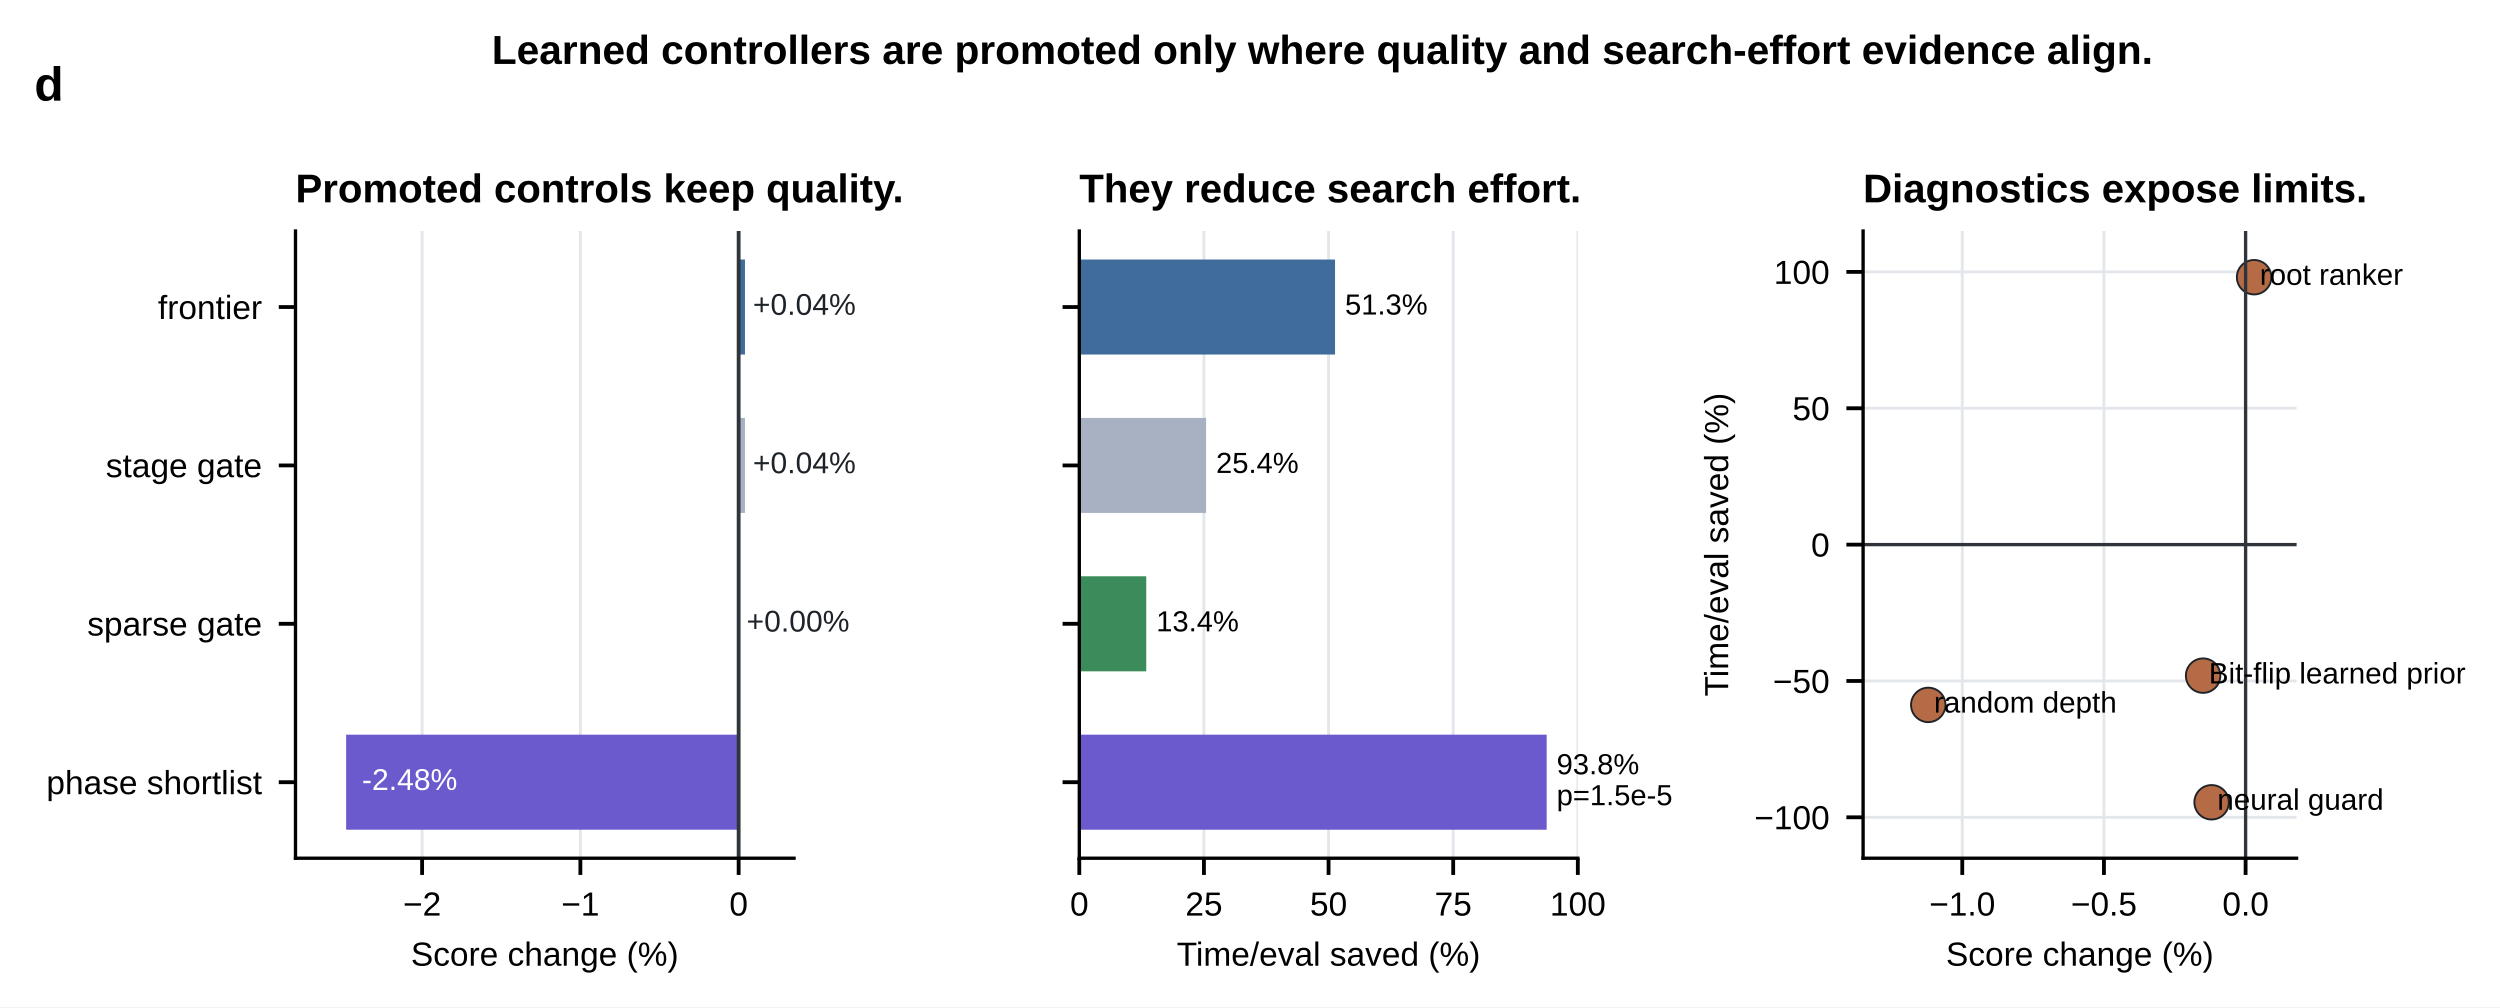
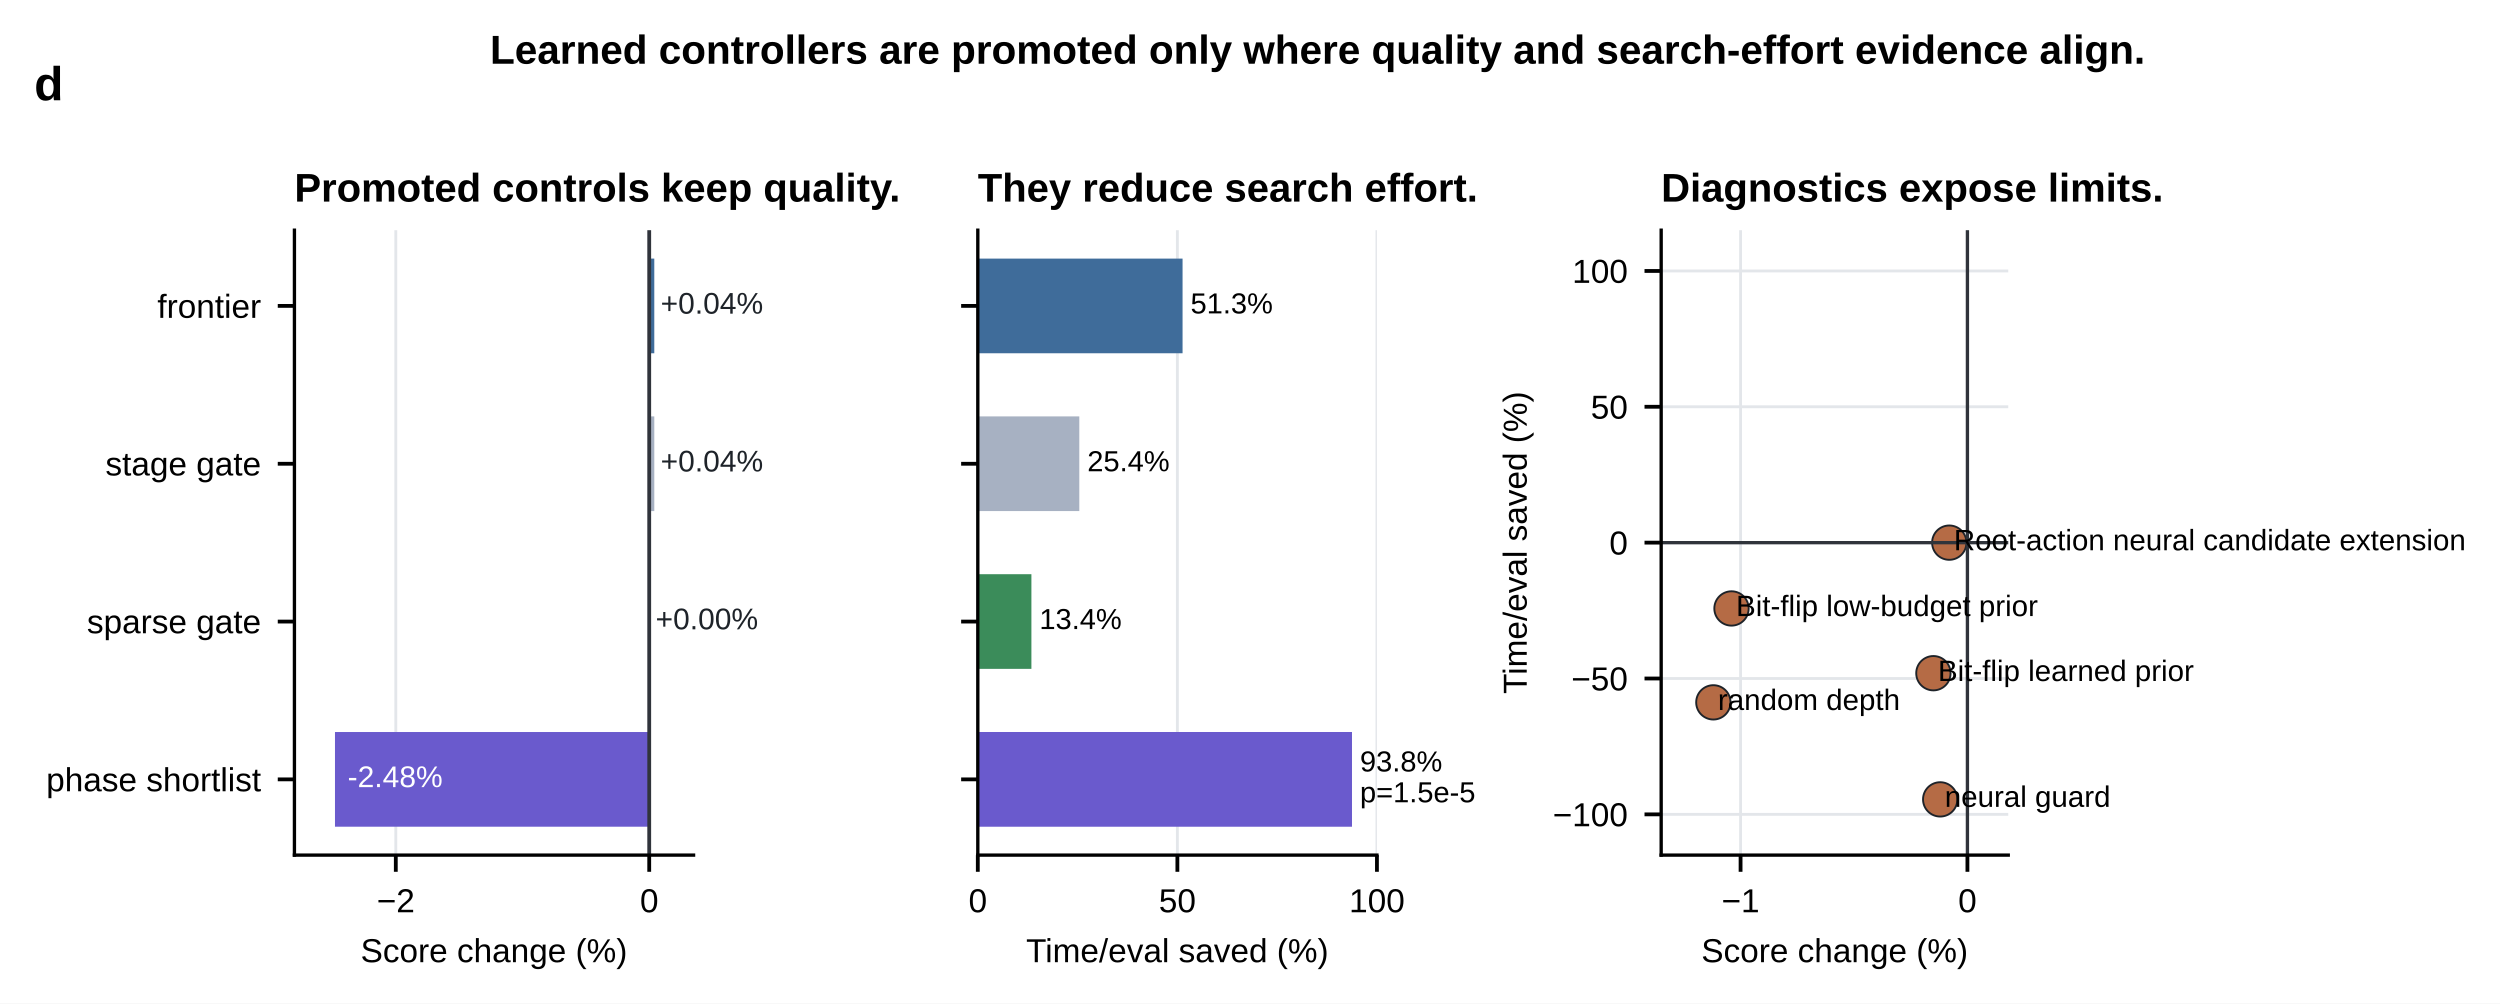
- <svg xmlns="http://www.w3.org/2000/svg" xmlns:xlink="http://www.w3.org/1999/xlink" width="523.236pt" height="210.791pt" viewBox="0 0 523.236 210.791" version="1.1">
+ <svg xmlns="http://www.w3.org/2000/svg" xmlns:xlink="http://www.w3.org/1999/xlink" width="525.135pt" height="210.791pt" viewBox="0 0 525.135 210.791" version="1.1">
  <defs>
    <style type="text/css">*{stroke-linejoin: round; stroke-linecap: butt}</style>
  </defs>
  <g id="figure_1">
    <g id="patch_1">
-       <path d="M 0 210.791 L 523.236 210.791 L 523.236 0 L 0 0 z " style="fill: #ffffff" />
+       <path d="M 0 210.791 L 525.135 210.791 L 525.135 0 L 0 0 z " style="fill: #ffffff" />
    </g>
    <g id="axes_1">
      <g id="patch_2">
-         <path d="M 61.846 179.62 L 166.186 179.62 L 166.186 48.351 L 61.846 48.351 z " style="fill: #ffffff" />
+         <path d="M 61.846 179.62 L 145.687 179.62 L 145.687 48.351 L 61.846 48.351 z " style="fill: #ffffff" />
      </g>
      <g id="matplotlib.axis_1">
        <g id="xtick_1">
          <g id="line2d_1">
-             <path d="M 88.345 179.62 L 88.345 48.351 " clip-path="url(#pc143bf64dc)" style="fill: none; stroke: #e3e6ea; stroke-width: 0.6; stroke-linecap: square" />
+             <path d="M 83.139 179.62 L 83.139 48.351 " clip-path="url(#p2402017411)" style="fill: none; stroke: #e3e6ea; stroke-width: 0.6; stroke-linecap: square" />
          </g>
          <g id="line2d_2">
            <defs>
              <path id="m3d2e76e041" d="M 0 0 L 0 3.5 " style="stroke: #000000; stroke-width: 0.8" />
            </defs>
            <g>
-               <use xlink:href="#m3d2e76e041" x="88.345" y="179.62" style="stroke: #000000; stroke-width: 0.8" />
+               <use xlink:href="#m3d2e76e041" x="83.139" y="179.62" style="stroke: #000000; stroke-width: 0.8" />
            </g>
          </g>
          <g id="text_1">
-             <text style="font-size: 7px; font-family: 'Arial', 'Helvetica', 'DejaVu Sans', sans-serif; text-anchor: middle" x="88.345" y="191.63" transform="rotate(-0 88.34509 191.6305)">−2</text>
+             <text style="font-size: 7px; font-family: 'Arial', 'Helvetica', 'DejaVu Sans', sans-serif; text-anchor: middle" x="83.139" y="191.63" transform="rotate(-0 83.13886 191.6305)">−2</text>
          </g>
        </g>
        <g id="xtick_2">
          <g id="line2d_3">
-             <path d="M 121.469 179.62 L 121.469 48.351 " clip-path="url(#pc143bf64dc)" style="fill: none; stroke: #e3e6ea; stroke-width: 0.6; stroke-linecap: square" />
+             <path d="M 136.371 179.62 L 136.371 48.351 " clip-path="url(#p2402017411)" style="fill: none; stroke: #e3e6ea; stroke-width: 0.6; stroke-linecap: square" />
          </g>
          <g id="line2d_4">
            <g>
-               <use xlink:href="#m3d2e76e041" x="121.469" y="179.62" style="stroke: #000000; stroke-width: 0.8" />
+               <use xlink:href="#m3d2e76e041" x="136.371" y="179.62" style="stroke: #000000; stroke-width: 0.8" />
            </g>
          </g>
          <g id="text_2">
-             <text style="font-size: 7px; font-family: 'Arial', 'Helvetica', 'DejaVu Sans', sans-serif; text-anchor: middle" x="121.469" y="191.63" transform="rotate(-0 121.4689 191.6305)">−1</text>
-           </g>
-         </g>
-         <g id="xtick_3">
-           <g id="line2d_5">
-             <path d="M 154.593 179.62 L 154.593 48.351 " clip-path="url(#pc143bf64dc)" style="fill: none; stroke: #e3e6ea; stroke-width: 0.6; stroke-linecap: square" />
-           </g>
-           <g id="line2d_6">
-             <g>
-               <use xlink:href="#m3d2e76e041" x="154.593" y="179.62" style="stroke: #000000; stroke-width: 0.8" />
-             </g>
-           </g>
-           <g id="text_3">
-             <text style="font-size: 7px; font-family: 'Arial', 'Helvetica', 'DejaVu Sans', sans-serif; text-anchor: middle" x="154.593" y="191.63" transform="rotate(-0 154.5928 191.6305)">0</text>
-           </g>
-         </g>
-         <g id="text_4">
-           <text style="font-size: 7px; font-family: 'Arial', 'Helvetica', 'DejaVu Sans', sans-serif; text-anchor: middle" x="114.016" y="202.118" transform="rotate(-0 114.0161 202.1175)">Score change (%)</text>
+             <text style="font-size: 7px; font-family: 'Arial', 'Helvetica', 'DejaVu Sans', sans-serif; text-anchor: middle" x="136.371" y="191.63" transform="rotate(-0 136.371 191.6305)">0</text>
+           </g>
+         </g>
+         <g id="text_3">
+           <text style="font-size: 7px; font-family: 'Arial', 'Helvetica', 'DejaVu Sans', sans-serif; text-anchor: middle" x="103.766" y="202.118" transform="rotate(-0 103.7663 202.1175)">Score change (%)</text>
        </g>
      </g>
      <g id="matplotlib.axis_2">
        <g id="ytick_1">
-           <g id="line2d_7">
+           <g id="line2d_5">
            <defs>
              <path id="m17654f77af" d="M 0 0 L -3.5 0 " style="stroke: #000000; stroke-width: 0.8" />
            </defs>
            <g>
              <use xlink:href="#m17654f77af" x="61.846" y="64.262" style="stroke: #000000; stroke-width: 0.8" />
            </g>
          </g>
+           <g id="text_4">
+             <text style="font-size: 7px; font-family: 'Arial', 'Helvetica', 'DejaVu Sans', sans-serif; text-anchor: end" x="54.846" y="66.767" transform="rotate(-0 54.846 66.7673)">frontier</text>
+           </g>
+         </g>
+         <g id="ytick_2">
+           <g id="line2d_6">
+             <g>
+               <use xlink:href="#m17654f77af" x="61.846" y="97.411" style="stroke: #000000; stroke-width: 0.8" />
+             </g>
+           </g>
          <g id="text_5">
-             <text style="font-size: 7px; font-family: 'Arial', 'Helvetica', 'DejaVu Sans', sans-serif; text-anchor: end" x="54.846" y="66.767" transform="rotate(-0 54.846 66.7673)">frontier</text>
-           </g>
-         </g>
-         <g id="ytick_2">
+             <text style="font-size: 7px; font-family: 'Arial', 'Helvetica', 'DejaVu Sans', sans-serif; text-anchor: end" x="54.846" y="99.875" transform="rotate(-0 54.846 99.87511)">stage gate</text>
+           </g>
+         </g>
+         <g id="ytick_3">
+           <g id="line2d_7">
+             <g>
+               <use xlink:href="#m17654f77af" x="61.846" y="130.56" style="stroke: #000000; stroke-width: 0.8" />
+             </g>
+           </g>
+           <g id="text_6">
+             <text style="font-size: 7px; font-family: 'Arial', 'Helvetica', 'DejaVu Sans', sans-serif; text-anchor: end" x="54.846" y="133.024" transform="rotate(-0 54.846 133.0239)">sparse gate</text>
+           </g>
+         </g>
+         <g id="ytick_4">
          <g id="line2d_8">
            <g>
-               <use xlink:href="#m17654f77af" x="61.846" y="97.411" style="stroke: #000000; stroke-width: 0.8" />
-             </g>
-           </g>
-           <g id="text_6">
-             <text style="font-size: 7px; font-family: 'Arial', 'Helvetica', 'DejaVu Sans', sans-serif; text-anchor: end" x="54.846" y="99.875" transform="rotate(-0 54.846 99.87511)">stage gate</text>
-           </g>
-         </g>
-         <g id="ytick_3">
-           <g id="line2d_9">
-             <g>
-               <use xlink:href="#m17654f77af" x="61.846" y="130.56" style="stroke: #000000; stroke-width: 0.8" />
+               <use xlink:href="#m17654f77af" x="61.846" y="163.709" style="stroke: #000000; stroke-width: 0.8" />
            </g>
          </g>
          <g id="text_7">
-             <text style="font-size: 7px; font-family: 'Arial', 'Helvetica', 'DejaVu Sans', sans-serif; text-anchor: end" x="54.846" y="133.024" transform="rotate(-0 54.846 133.0239)">sparse gate</text>
-           </g>
-         </g>
-         <g id="ytick_4">
-           <g id="line2d_10">
-             <g>
-               <use xlink:href="#m17654f77af" x="61.846" y="163.709" style="stroke: #000000; stroke-width: 0.8" />
-             </g>
-           </g>
-           <g id="text_8">
            <text style="font-size: 7px; font-family: 'Arial', 'Helvetica', 'DejaVu Sans', sans-serif; text-anchor: end" x="54.846" y="166.214" transform="rotate(-0 54.846 166.2138)">phase shortlist</text>
          </g>
        </g>
      </g>
      <g id="patch_3">
-         <path d="M 154.593 54.317 L 155.918 54.317 L 155.918 74.207 L 154.593 74.207 z " clip-path="url(#pc143bf64dc)" style="fill: #3f6c9a" />
+         <path d="M 136.371 54.317 L 137.436 54.317 L 137.436 74.207 L 136.371 74.207 z " clip-path="url(#p2402017411)" style="fill: #3f6c9a" />
      </g>
      <g id="patch_4">
-         <path d="M 154.593 87.466 L 155.918 87.466 L 155.918 107.356 L 154.593 107.356 z " clip-path="url(#pc143bf64dc)" style="fill: #a7b1c2" />
+         <path d="M 136.371 87.466 L 137.436 87.466 L 137.436 107.356 L 136.371 107.356 z " clip-path="url(#p2402017411)" style="fill: #a7b1c2" />
      </g>
      <g id="patch_5">
-         <path d="M 154.593 120.615 L 154.593 120.615 L 154.593 140.504 L 154.593 140.504 z " clip-path="url(#pc143bf64dc)" style="fill: #3b8c5a" />
+         <path d="M 136.371 120.615 L 136.371 120.615 L 136.371 140.504 L 136.371 140.504 z " clip-path="url(#p2402017411)" style="fill: #3b8c5a" />
      </g>
      <g id="patch_6">
-         <path d="M 154.593 153.764 L 72.446 153.764 L 72.446 173.653 L 154.593 173.653 z " clip-path="url(#pc143bf64dc)" style="fill: #6a5acd" />
-       </g>
-       <g id="line2d_11">
-         <path d="M 154.593 179.62 L 154.593 48.351 " clip-path="url(#pc143bf64dc)" style="fill: none; stroke: #30343b; stroke-width: 0.8; stroke-linecap: square" />
+         <path d="M 136.371 153.764 L 70.363 153.764 L 70.363 173.653 L 136.371 173.653 z " clip-path="url(#p2402017411)" style="fill: #6a5acd" />
+       </g>
+       <g id="line2d_9">
+         <path d="M 136.371 179.62 L 136.371 48.351 " clip-path="url(#p2402017411)" style="fill: none; stroke: #30343b; stroke-width: 0.8; stroke-linecap: square" />
      </g>
      <g id="patch_7">
        <path d="M 61.846 179.62 L 61.846 48.351 " style="fill: none; stroke: #000000; stroke-width: 0.7; stroke-linejoin: miter; stroke-linecap: square" />
      </g>
      <g id="patch_8">
-         <path d="M 61.846 179.62 L 166.186 179.62 " style="fill: none; stroke: #000000; stroke-width: 0.7; stroke-linejoin: miter; stroke-linecap: square" />
+         <path d="M 61.846 179.62 L 145.687 179.62 " style="fill: none; stroke: #000000; stroke-width: 0.7; stroke-linejoin: miter; stroke-linecap: square" />
+       </g>
+       <g id="text_8">
+         <text style="font-size: 6.3px; font-family: 'Arial', 'Helvetica', 'DejaVu Sans', sans-serif; text-anchor: start; fill: #1e2329" x="138.766" y="65.891" transform="rotate(-0 138.7664 65.89071)">+0.04%</text>
      </g>
      <g id="text_9">
-         <text style="font-size: 6.3px; font-family: 'Arial', 'Helvetica', 'DejaVu Sans', sans-serif; text-anchor: start; fill: #1e2329" x="157.574" y="65.891" transform="rotate(-0 157.574 65.89071)">+0.04%</text>
+         <text style="font-size: 6.3px; font-family: 'Arial', 'Helvetica', 'DejaVu Sans', sans-serif; text-anchor: start; fill: #1e2329" x="138.766" y="99.04" transform="rotate(-0 138.7664 99.03955)">+0.04%</text>
      </g>
      <g id="text_10">
-         <text style="font-size: 6.3px; font-family: 'Arial', 'Helvetica', 'DejaVu Sans', sans-serif; text-anchor: start; fill: #1e2329" x="157.574" y="99.04" transform="rotate(-0 157.574 99.03955)">+0.04%</text>
+         <text style="font-size: 6.3px; font-family: 'Arial', 'Helvetica', 'DejaVu Sans', sans-serif; text-anchor: start; fill: #1e2329" x="137.702" y="132.188" transform="rotate(-0 137.7018 132.1884)">+0.00%</text>
      </g>
      <g id="text_11">
-         <text style="font-size: 6.3px; font-family: 'Arial', 'Helvetica', 'DejaVu Sans', sans-serif; text-anchor: start; fill: #1e2329" x="156.249" y="132.188" transform="rotate(-0 156.249 132.1884)">+0.00%</text>
+         <text style="font-size: 6.3px; font-family: 'Arial', 'Helvetica', 'DejaVu Sans', sans-serif; text-anchor: start; fill: #ffffff" x="73.025" y="165.337" transform="rotate(-0 73.02475 165.3372)">-2.48%</text>
      </g>
      <g id="text_12">
-         <text style="font-size: 6.3px; font-family: 'Arial', 'Helvetica', 'DejaVu Sans', sans-serif; text-anchor: start; fill: #ffffff" x="75.758" y="165.337" transform="rotate(-0 75.75802 165.3372)">-2.48%</text>
-       </g>
-       <g id="text_13">
        <text style="font-weight: 700; font-size: 8.4px; font-family: 'Arial', 'Helvetica', 'DejaVu Sans', sans-serif; text-anchor: start" x="61.846" y="42.351" transform="rotate(-0 61.846 42.35063)">Promoted controls keep quality.</text>
      </g>
    </g>
    <g id="axes_2">
      <g id="patch_9">
-         <path d="M 225.891 179.62 L 330.231 179.62 L 330.231 48.351 L 225.891 48.351 z " style="fill: #ffffff" />
+         <path d="M 205.391 179.62 L 289.232 179.62 L 289.232 48.351 L 205.391 48.351 z " style="fill: #ffffff" />
      </g>
      <g id="matplotlib.axis_3">
+         <g id="xtick_3">
+           <g id="line2d_10">
+             <path d="M 205.391 179.62 L 205.391 48.351 " clip-path="url(#p4d7466fa4d)" style="fill: none; stroke: #e3e6ea; stroke-width: 0.6; stroke-linecap: square" />
+           </g>
+           <g id="line2d_11">
+             <g>
+               <use xlink:href="#m3d2e76e041" x="205.391" y="179.62" style="stroke: #000000; stroke-width: 0.8" />
+             </g>
+           </g>
+           <g id="text_13">
+             <text style="font-size: 7px; font-family: 'Arial', 'Helvetica', 'DejaVu Sans', sans-serif; text-anchor: middle" x="205.391" y="191.63" transform="rotate(-0 205.3913 191.6305)">0</text>
+           </g>
+         </g>
        <g id="xtick_4">
          <g id="line2d_12">
-             <path d="M 225.891 179.62 L 225.891 48.351 " clip-path="url(#p8ea66582f6)" style="fill: none; stroke: #e3e6ea; stroke-width: 0.6; stroke-linecap: square" />
+             <path d="M 247.312 179.62 L 247.312 48.351 " clip-path="url(#p4d7466fa4d)" style="fill: none; stroke: #e3e6ea; stroke-width: 0.6; stroke-linecap: square" />
          </g>
          <g id="line2d_13">
            <g>
-               <use xlink:href="#m3d2e76e041" x="225.891" y="179.62" style="stroke: #000000; stroke-width: 0.8" />
+               <use xlink:href="#m3d2e76e041" x="247.312" y="179.62" style="stroke: #000000; stroke-width: 0.8" />
            </g>
          </g>
          <g id="text_14">
-             <text style="font-size: 7px; font-family: 'Arial', 'Helvetica', 'DejaVu Sans', sans-serif; text-anchor: middle" x="225.891" y="191.63" transform="rotate(-0 225.8909 191.6305)">0</text>
+             <text style="font-size: 7px; font-family: 'Arial', 'Helvetica', 'DejaVu Sans', sans-serif; text-anchor: middle" x="247.312" y="191.63" transform="rotate(-0 247.3117 191.6305)">50</text>
          </g>
        </g>
        <g id="xtick_5">
          <g id="line2d_14">
-             <path d="M 251.976 179.62 L 251.976 48.351 " clip-path="url(#p8ea66582f6)" style="fill: none; stroke: #e3e6ea; stroke-width: 0.6; stroke-linecap: square" />
+             <path d="M 289.232 179.62 L 289.232 48.351 " clip-path="url(#p4d7466fa4d)" style="fill: none; stroke: #e3e6ea; stroke-width: 0.6; stroke-linecap: square" />
          </g>
          <g id="line2d_15">
            <g>
-               <use xlink:href="#m3d2e76e041" x="251.976" y="179.62" style="stroke: #000000; stroke-width: 0.8" />
+               <use xlink:href="#m3d2e76e041" x="289.232" y="179.62" style="stroke: #000000; stroke-width: 0.8" />
            </g>
          </g>
          <g id="text_15">
-             <text style="font-size: 7px; font-family: 'Arial', 'Helvetica', 'DejaVu Sans', sans-serif; text-anchor: middle" x="251.976" y="191.63" transform="rotate(-0 251.9759 191.6305)">25</text>
-           </g>
-         </g>
-         <g id="xtick_6">
-           <g id="line2d_16">
-             <path d="M 278.061 179.62 L 278.061 48.351 " clip-path="url(#p8ea66582f6)" style="fill: none; stroke: #e3e6ea; stroke-width: 0.6; stroke-linecap: square" />
-           </g>
-           <g id="line2d_17">
-             <g>
-               <use xlink:href="#m3d2e76e041" x="278.061" y="179.62" style="stroke: #000000; stroke-width: 0.8" />
-             </g>
-           </g>
-           <g id="text_16">
-             <text style="font-size: 7px; font-family: 'Arial', 'Helvetica', 'DejaVu Sans', sans-serif; text-anchor: middle" x="278.061" y="191.63" transform="rotate(-0 278.061 191.6305)">50</text>
-           </g>
-         </g>
-         <g id="xtick_7">
-           <g id="line2d_18">
-             <path d="M 304.146 179.62 L 304.146 48.351 " clip-path="url(#p8ea66582f6)" style="fill: none; stroke: #e3e6ea; stroke-width: 0.6; stroke-linecap: square" />
-           </g>
-           <g id="line2d_19">
-             <g>
-               <use xlink:href="#m3d2e76e041" x="304.146" y="179.62" style="stroke: #000000; stroke-width: 0.8" />
-             </g>
-           </g>
-           <g id="text_17">
-             <text style="font-size: 7px; font-family: 'Arial', 'Helvetica', 'DejaVu Sans', sans-serif; text-anchor: middle" x="304.146" y="191.63" transform="rotate(-0 304.146 191.6305)">75</text>
-           </g>
-         </g>
-         <g id="xtick_8">
-           <g id="line2d_20">
-             <path d="M 330.231 179.62 L 330.231 48.351 " clip-path="url(#p8ea66582f6)" style="fill: none; stroke: #e3e6ea; stroke-width: 0.6; stroke-linecap: square" />
-           </g>
-           <g id="line2d_21">
-             <g>
-               <use xlink:href="#m3d2e76e041" x="330.231" y="179.62" style="stroke: #000000; stroke-width: 0.8" />
-             </g>
-           </g>
-           <g id="text_18">
-             <text style="font-size: 7px; font-family: 'Arial', 'Helvetica', 'DejaVu Sans', sans-serif; text-anchor: middle" x="330.231" y="191.63" transform="rotate(-0 330.231 191.6305)">100</text>
-           </g>
-         </g>
-         <g id="text_19">
-           <text style="font-size: 7px; font-family: 'Arial', 'Helvetica', 'DejaVu Sans', sans-serif; text-anchor: middle" x="278.061" y="202.118" transform="rotate(-0 278.061 202.1175)">Time/eval saved (%)</text>
+             <text style="font-size: 7px; font-family: 'Arial', 'Helvetica', 'DejaVu Sans', sans-serif; text-anchor: middle" x="289.232" y="191.63" transform="rotate(-0 289.232 191.6305)">100</text>
+           </g>
+         </g>
+         <g id="text_16">
+           <text style="font-size: 7px; font-family: 'Arial', 'Helvetica', 'DejaVu Sans', sans-serif; text-anchor: middle" x="247.312" y="202.118" transform="rotate(-0 247.3117 202.1175)">Time/eval saved (%)</text>
        </g>
      </g>
      <g id="matplotlib.axis_4">
        <g id="ytick_5">
-           <g id="line2d_22">
-             <g>
-               <use xlink:href="#m17654f77af" x="225.891" y="64.262" style="stroke: #000000; stroke-width: 0.8" />
+           <g id="line2d_16">
+             <g>
+               <use xlink:href="#m17654f77af" x="205.391" y="64.262" style="stroke: #000000; stroke-width: 0.8" />
            </g>
          </g>
        </g>
        <g id="ytick_6">
-           <g id="line2d_23">
-             <g>
-               <use xlink:href="#m17654f77af" x="225.891" y="97.411" style="stroke: #000000; stroke-width: 0.8" />
+           <g id="line2d_17">
+             <g>
+               <use xlink:href="#m17654f77af" x="205.391" y="97.411" style="stroke: #000000; stroke-width: 0.8" />
            </g>
          </g>
        </g>
        <g id="ytick_7">
-           <g id="line2d_24">
-             <g>
-               <use xlink:href="#m17654f77af" x="225.891" y="130.56" style="stroke: #000000; stroke-width: 0.8" />
+           <g id="line2d_18">
+             <g>
+               <use xlink:href="#m17654f77af" x="205.391" y="130.56" style="stroke: #000000; stroke-width: 0.8" />
            </g>
          </g>
        </g>
        <g id="ytick_8">
-           <g id="line2d_25">
-             <g>
-               <use xlink:href="#m17654f77af" x="225.891" y="163.709" style="stroke: #000000; stroke-width: 0.8" />
+           <g id="line2d_19">
+             <g>
+               <use xlink:href="#m17654f77af" x="205.391" y="163.709" style="stroke: #000000; stroke-width: 0.8" />
            </g>
          </g>
        </g>
      </g>
      <g id="patch_10">
-         <path d="M 225.891 54.317 L 279.417 54.317 L 279.417 74.207 L 225.891 74.207 z " clip-path="url(#p8ea66582f6)" style="fill: #3f6c9a" />
+         <path d="M 205.391 54.317 L 248.402 54.317 L 248.402 74.207 L 205.391 74.207 z " clip-path="url(#p4d7466fa4d)" style="fill: #3f6c9a" />
      </g>
      <g id="patch_11">
-         <path d="M 225.891 87.466 L 252.425 87.466 L 252.425 107.356 L 225.891 107.356 z " clip-path="url(#p8ea66582f6)" style="fill: #a7b1c2" />
+         <path d="M 205.391 87.466 L 226.712 87.466 L 226.712 107.356 L 205.391 107.356 z " clip-path="url(#p4d7466fa4d)" style="fill: #a7b1c2" />
      </g>
      <g id="patch_12">
-         <path d="M 225.891 120.615 L 239.904 120.615 L 239.904 140.504 L 225.891 140.504 z " clip-path="url(#p8ea66582f6)" style="fill: #3b8c5a" />
+         <path d="M 205.391 120.615 L 216.651 120.615 L 216.651 140.504 L 205.391 140.504 z " clip-path="url(#p4d7466fa4d)" style="fill: #3b8c5a" />
      </g>
      <g id="patch_13">
-         <path d="M 225.891 153.764 L 323.71 153.764 L 323.71 173.653 L 225.891 173.653 z " clip-path="url(#p8ea66582f6)" style="fill: #6a5acd" />
+         <path d="M 205.391 153.764 L 283.992 153.764 L 283.992 173.653 L 205.391 173.653 z " clip-path="url(#p4d7466fa4d)" style="fill: #6a5acd" />
      </g>
      <g id="patch_14">
-         <path d="M 225.891 179.62 L 225.891 48.351 " style="fill: none; stroke: #000000; stroke-width: 0.7; stroke-linejoin: miter; stroke-linecap: square" />
+         <path d="M 205.391 179.62 L 205.391 48.351 " style="fill: none; stroke: #000000; stroke-width: 0.7; stroke-linejoin: miter; stroke-linecap: square" />
      </g>
      <g id="patch_15">
-         <path d="M 225.891 179.62 L 330.231 179.62 " style="fill: none; stroke: #000000; stroke-width: 0.7; stroke-linejoin: miter; stroke-linecap: square" />
+         <path d="M 205.391 179.62 L 289.232 179.62 " style="fill: none; stroke: #000000; stroke-width: 0.7; stroke-linejoin: miter; stroke-linecap: square" />
+       </g>
+       <g id="text_17">
+         <text style="font-size: 6.1px; font-family: 'Arial', 'Helvetica', 'DejaVu Sans', sans-serif; text-anchor: start" x="250.078" y="65.839" transform="rotate(-0 250.0784 65.83901)">51.3%</text>
+       </g>
+       <g id="text_18">
+         <text style="font-size: 6.1px; font-family: 'Arial', 'Helvetica', 'DejaVu Sans', sans-serif; text-anchor: start" x="228.389" y="98.988" transform="rotate(-0 228.3888 98.98784)">25.4%</text>
+       </g>
+       <g id="text_19">
+         <text style="font-size: 6.1px; font-family: 'Arial', 'Helvetica', 'DejaVu Sans', sans-serif; text-anchor: start" x="218.328" y="132.137" transform="rotate(-0 218.328 132.1367)">13.4%</text>
      </g>
      <g id="text_20">
-         <text style="font-size: 6.1px; font-family: 'Arial', 'Helvetica', 'DejaVu Sans', sans-serif; text-anchor: start" x="281.504" y="65.839" transform="rotate(-0 281.5042 65.83901)">51.3%</text>
+         <text style="font-size: 6.1px; font-family: 'Arial', 'Helvetica', 'DejaVu Sans', sans-serif" transform="translate(285.6687 162.0487)">93.8%</text>
+         <text style="font-size: 6.1px; font-family: 'Arial', 'Helvetica', 'DejaVu Sans', sans-serif" transform="translate(285.6687 168.5223)">p=1.5e-5</text>
      </g>
      <g id="text_21">
-         <text style="font-size: 6.1px; font-family: 'Arial', 'Helvetica', 'DejaVu Sans', sans-serif; text-anchor: start" x="254.511" y="98.988" transform="rotate(-0 254.5114 98.98784)">25.4%</text>
-       </g>
-       <g id="text_22">
-         <text style="font-size: 6.1px; font-family: 'Arial', 'Helvetica', 'DejaVu Sans', sans-serif; text-anchor: start" x="241.991" y="132.137" transform="rotate(-0 241.9906 132.1367)">13.4%</text>
-       </g>
-       <g id="text_23">
-         <text style="font-size: 6.1px; font-family: 'Arial', 'Helvetica', 'DejaVu Sans', sans-serif" transform="translate(325.7966 162.0487)">93.8%</text>
-         <text style="font-size: 6.1px; font-family: 'Arial', 'Helvetica', 'DejaVu Sans', sans-serif" transform="translate(325.7966 168.5223)">p=1.5e-5</text>
-       </g>
-       <g id="text_24">
-         <text style="font-weight: 700; font-size: 8.4px; font-family: 'Arial', 'Helvetica', 'DejaVu Sans', sans-serif; text-anchor: start" x="225.891" y="42.351" transform="rotate(-0 225.8909 42.35063)">They reduce search effort.</text>
+         <text style="font-weight: 700; font-size: 8.4px; font-family: 'Arial', 'Helvetica', 'DejaVu Sans', sans-serif; text-anchor: start" x="205.391" y="42.351" transform="rotate(-0 205.3913 42.35063)">They reduce search effort.</text>
      </g>
    </g>
    <g id="axes_3">
      <g id="patch_16">
-         <path d="M 389.936 179.62 L 480.666 179.62 L 480.666 48.351 L 389.936 48.351 z " style="fill: #ffffff" />
+         <path d="M 348.937 179.62 L 421.842 179.62 L 421.842 48.351 L 348.937 48.351 z " style="fill: #ffffff" />
      </g>
      <g id="matplotlib.axis_5">
-         <g id="xtick_9">
-           <g id="line2d_26">
-             <path d="M 410.691 179.62 L 410.691 48.351 " clip-path="url(#pfceffbb672)" style="fill: none; stroke: #e3e6ea; stroke-width: 0.6; stroke-linecap: square" />
-           </g>
-           <g id="line2d_27">
-             <g>
-               <use xlink:href="#m3d2e76e041" x="410.691" y="179.62" style="stroke: #000000; stroke-width: 0.8" />
-             </g>
-           </g>
-           <g id="text_25">
-             <text style="font-size: 7px; font-family: 'Arial', 'Helvetica', 'DejaVu Sans', sans-serif; text-anchor: middle" x="410.691" y="191.63" transform="rotate(-0 410.6911 191.6305)">−1.0</text>
-           </g>
-         </g>
-         <g id="xtick_10">
-           <g id="line2d_28">
-             <path d="M 440.342 179.62 L 440.342 48.351 " clip-path="url(#pfceffbb672)" style="fill: none; stroke: #e3e6ea; stroke-width: 0.6; stroke-linecap: square" />
-           </g>
-           <g id="line2d_29">
-             <g>
-               <use xlink:href="#m3d2e76e041" x="440.342" y="179.62" style="stroke: #000000; stroke-width: 0.8" />
-             </g>
-           </g>
-           <g id="text_26">
-             <text style="font-size: 7px; font-family: 'Arial', 'Helvetica', 'DejaVu Sans', sans-serif; text-anchor: middle" x="440.342" y="191.63" transform="rotate(-0 440.3416 191.6305)">−0.5</text>
-           </g>
-         </g>
-         <g id="xtick_11">
-           <g id="line2d_30">
-             <path d="M 469.992 179.62 L 469.992 48.351 " clip-path="url(#pfceffbb672)" style="fill: none; stroke: #e3e6ea; stroke-width: 0.6; stroke-linecap: square" />
-           </g>
-           <g id="line2d_31">
-             <g>
-               <use xlink:href="#m3d2e76e041" x="469.992" y="179.62" style="stroke: #000000; stroke-width: 0.8" />
-             </g>
-           </g>
-           <g id="text_27">
-             <text style="font-size: 7px; font-family: 'Arial', 'Helvetica', 'DejaVu Sans', sans-serif; text-anchor: middle" x="469.992" y="191.63" transform="rotate(-0 469.9921 191.6305)">0.0</text>
-           </g>
-         </g>
-         <g id="text_28">
-           <text style="font-size: 7px; font-family: 'Arial', 'Helvetica', 'DejaVu Sans', sans-serif; text-anchor: middle" x="435.301" y="202.118" transform="rotate(-0 435.301 202.1175)">Score change (%)</text>
+         <g id="xtick_6">
+           <g id="line2d_20">
+             <path d="M 365.614 179.62 L 365.614 48.351 " clip-path="url(#p1197e68f9f)" style="fill: none; stroke: #e3e6ea; stroke-width: 0.6; stroke-linecap: square" />
+           </g>
+           <g id="line2d_21">
+             <g>
+               <use xlink:href="#m3d2e76e041" x="365.614" y="179.62" style="stroke: #000000; stroke-width: 0.8" />
+             </g>
+           </g>
+           <g id="text_22">
+             <text style="font-size: 7px; font-family: 'Arial', 'Helvetica', 'DejaVu Sans', sans-serif; text-anchor: middle" x="365.614" y="191.63" transform="rotate(-0 365.6143 191.6305)">−1</text>
+           </g>
+         </g>
+         <g id="xtick_7">
+           <g id="line2d_22">
+             <path d="M 413.265 179.62 L 413.265 48.351 " clip-path="url(#p1197e68f9f)" style="fill: none; stroke: #e3e6ea; stroke-width: 0.6; stroke-linecap: square" />
+           </g>
+           <g id="line2d_23">
+             <g>
+               <use xlink:href="#m3d2e76e041" x="413.265" y="179.62" style="stroke: #000000; stroke-width: 0.8" />
+             </g>
+           </g>
+           <g id="text_23">
+             <text style="font-size: 7px; font-family: 'Arial', 'Helvetica', 'DejaVu Sans', sans-serif; text-anchor: middle" x="413.265" y="191.63" transform="rotate(-0 413.2645 191.6305)">0</text>
+           </g>
+         </g>
+         <g id="text_24">
+           <text style="font-size: 7px; font-family: 'Arial', 'Helvetica', 'DejaVu Sans', sans-serif; text-anchor: middle" x="385.389" y="202.118" transform="rotate(-0 385.3891 202.1175)">Score change (%)</text>
        </g>
      </g>
      <g id="matplotlib.axis_6">
        <g id="ytick_9">
+           <g id="line2d_24">
+             <path d="M 348.937 171.059 L 421.842 171.059 " clip-path="url(#p1197e68f9f)" style="fill: none; stroke: #e3e6ea; stroke-width: 0.6; stroke-linecap: square" />
+           </g>
+           <g id="line2d_25">
+             <g>
+               <use xlink:href="#m17654f77af" x="348.937" y="171.059" style="stroke: #000000; stroke-width: 0.8" />
+             </g>
+           </g>
+           <g id="text_25">
+             <text style="font-size: 7px; font-family: 'Arial', 'Helvetica', 'DejaVu Sans', sans-serif; text-anchor: end" x="341.937" y="173.564" transform="rotate(-0 341.9367 173.5642)">−100</text>
+           </g>
+         </g>
+         <g id="ytick_10">
+           <g id="line2d_26">
+             <path d="M 348.937 142.522 L 421.842 142.522 " clip-path="url(#p1197e68f9f)" style="fill: none; stroke: #e3e6ea; stroke-width: 0.6; stroke-linecap: square" />
+           </g>
+           <g id="line2d_27">
+             <g>
+               <use xlink:href="#m17654f77af" x="348.937" y="142.522" style="stroke: #000000; stroke-width: 0.8" />
+             </g>
+           </g>
+           <g id="text_26">
+             <text style="font-size: 7px; font-family: 'Arial', 'Helvetica', 'DejaVu Sans', sans-serif; text-anchor: end" x="341.937" y="145.027" transform="rotate(-0 341.9367 145.0274)">−50</text>
+           </g>
+         </g>
+         <g id="ytick_11">
+           <g id="line2d_28">
+             <path d="M 348.937 113.985 L 421.842 113.985 " clip-path="url(#p1197e68f9f)" style="fill: none; stroke: #e3e6ea; stroke-width: 0.6; stroke-linecap: square" />
+           </g>
+           <g id="line2d_29">
+             <g>
+               <use xlink:href="#m17654f77af" x="348.937" y="113.985" style="stroke: #000000; stroke-width: 0.8" />
+             </g>
+           </g>
+           <g id="text_27">
+             <text style="font-size: 7px; font-family: 'Arial', 'Helvetica', 'DejaVu Sans', sans-serif; text-anchor: end" x="341.937" y="116.491" transform="rotate(-0 341.9367 116.4905)">0</text>
+           </g>
+         </g>
+         <g id="ytick_12">
+           <g id="line2d_30">
+             <path d="M 348.937 85.448 L 421.842 85.448 " clip-path="url(#p1197e68f9f)" style="fill: none; stroke: #e3e6ea; stroke-width: 0.6; stroke-linecap: square" />
+           </g>
+           <g id="line2d_31">
+             <g>
+               <use xlink:href="#m17654f77af" x="348.937" y="85.448" style="stroke: #000000; stroke-width: 0.8" />
+             </g>
+           </g>
+           <g id="text_28">
+             <text style="font-size: 7px; font-family: 'Arial', 'Helvetica', 'DejaVu Sans', sans-serif; text-anchor: end" x="341.937" y="87.954" transform="rotate(-0 341.9367 87.95373)">50</text>
+           </g>
+         </g>
+         <g id="ytick_13">
          <g id="line2d_32">
-             <path d="M 389.936 171.059 L 480.666 171.059 " clip-path="url(#pfceffbb672)" style="fill: none; stroke: #e3e6ea; stroke-width: 0.6; stroke-linecap: square" />
+             <path d="M 348.937 56.912 L 421.842 56.912 " clip-path="url(#p1197e68f9f)" style="fill: none; stroke: #e3e6ea; stroke-width: 0.6; stroke-linecap: square" />
          </g>
          <g id="line2d_33">
            <g>
-               <use xlink:href="#m17654f77af" x="389.936" y="171.059" style="stroke: #000000; stroke-width: 0.8" />
+               <use xlink:href="#m17654f77af" x="348.937" y="56.912" style="stroke: #000000; stroke-width: 0.8" />
            </g>
          </g>
          <g id="text_29">
-             <text style="font-size: 7px; font-family: 'Arial', 'Helvetica', 'DejaVu Sans', sans-serif; text-anchor: end" x="382.936" y="173.564" transform="rotate(-0 382.9358 173.5642)">−100</text>
-           </g>
-         </g>
-         <g id="ytick_10">
-           <g id="line2d_34">
-             <path d="M 389.936 142.522 L 480.666 142.522 " clip-path="url(#pfceffbb672)" style="fill: none; stroke: #e3e6ea; stroke-width: 0.6; stroke-linecap: square" />
-           </g>
-           <g id="line2d_35">
-             <g>
-               <use xlink:href="#m17654f77af" x="389.936" y="142.522" style="stroke: #000000; stroke-width: 0.8" />
-             </g>
-           </g>
-           <g id="text_30">
-             <text style="font-size: 7px; font-family: 'Arial', 'Helvetica', 'DejaVu Sans', sans-serif; text-anchor: end" x="382.936" y="145.027" transform="rotate(-0 382.9358 145.0274)">−50</text>
-           </g>
-         </g>
-         <g id="ytick_11">
-           <g id="line2d_36">
-             <path d="M 389.936 113.985 L 480.666 113.985 " clip-path="url(#pfceffbb672)" style="fill: none; stroke: #e3e6ea; stroke-width: 0.6; stroke-linecap: square" />
-           </g>
-           <g id="line2d_37">
-             <g>
-               <use xlink:href="#m17654f77af" x="389.936" y="113.985" style="stroke: #000000; stroke-width: 0.8" />
-             </g>
-           </g>
-           <g id="text_31">
-             <text style="font-size: 7px; font-family: 'Arial', 'Helvetica', 'DejaVu Sans', sans-serif; text-anchor: end" x="382.936" y="116.491" transform="rotate(-0 382.9358 116.4905)">0</text>
-           </g>
-         </g>
-         <g id="ytick_12">
-           <g id="line2d_38">
-             <path d="M 389.936 85.448 L 480.666 85.448 " clip-path="url(#pfceffbb672)" style="fill: none; stroke: #e3e6ea; stroke-width: 0.6; stroke-linecap: square" />
-           </g>
-           <g id="line2d_39">
-             <g>
-               <use xlink:href="#m17654f77af" x="389.936" y="85.448" style="stroke: #000000; stroke-width: 0.8" />
-             </g>
-           </g>
-           <g id="text_32">
-             <text style="font-size: 7px; font-family: 'Arial', 'Helvetica', 'DejaVu Sans', sans-serif; text-anchor: end" x="382.936" y="87.954" transform="rotate(-0 382.9358 87.95373)">50</text>
-           </g>
-         </g>
-         <g id="ytick_13">
-           <g id="line2d_40">
-             <path d="M 389.936 56.912 L 480.666 56.912 " clip-path="url(#pfceffbb672)" style="fill: none; stroke: #e3e6ea; stroke-width: 0.6; stroke-linecap: square" />
-           </g>
-           <g id="line2d_41">
-             <g>
-               <use xlink:href="#m17654f77af" x="389.936" y="56.912" style="stroke: #000000; stroke-width: 0.8" />
-             </g>
-           </g>
-           <g id="text_33">
-             <text style="font-size: 7px; font-family: 'Arial', 'Helvetica', 'DejaVu Sans', sans-serif; text-anchor: end" x="382.936" y="59.417" transform="rotate(-0 382.9358 59.41691)">100</text>
-           </g>
-         </g>
-         <g id="text_34">
-           <text style="font-size: 7px; font-family: 'Arial', 'Helvetica', 'DejaVu Sans', sans-serif; text-anchor: middle" x="361.696" y="113.985" transform="rotate(-90 361.6961 113.9853)">Time/eval saved (%)</text>
+             <text style="font-size: 7px; font-family: 'Arial', 'Helvetica', 'DejaVu Sans', sans-serif; text-anchor: end" x="341.937" y="59.417" transform="rotate(-0 341.9367 59.41691)">100</text>
+           </g>
+         </g>
+         <g id="text_30">
+           <text style="font-size: 7px; font-family: 'Arial', 'Helvetica', 'DejaVu Sans', sans-serif; text-anchor: middle" x="320.697" y="113.985" transform="rotate(-90 320.697 113.9853)">Time/eval saved (%)</text>
        </g>
      </g>
      <g id="PathCollection_1">
        <defs>
          <path id="m7246512e9c" d="M 0 3.606 C 0.956 3.606 1.873 3.226 2.55 2.55 C 3.226 1.873 3.606 0.956 3.606 0 C 3.606 -0.956 3.226 -1.873 2.55 -2.55 C 1.873 -3.226 0.956 -3.606 0 -3.606 C -0.956 -3.606 -1.873 -3.226 -2.55 -2.55 C -3.226 -1.873 -3.606 -0.956 -3.606 0 C -3.606 0.956 -3.226 1.873 -2.55 2.55 C -1.873 3.226 -0.956 3.606 0 3.606 z " style="stroke: #1e2329; stroke-width: 0.4" />
        </defs>
-         <g clip-path="url(#pfceffbb672)">
-           <use xlink:href="#m7246512e9c" x="403.575" y="147.533" style="fill: #b56b45; stroke: #1e2329; stroke-width: 0.4" />
+         <g clip-path="url(#p1197e68f9f)">
+           <use xlink:href="#m7246512e9c" x="359.896" y="147.533" style="fill: #b56b45; stroke: #1e2329; stroke-width: 0.4" />
        </g>
      </g>
      <g id="PathCollection_2">
-         <g clip-path="url(#pfceffbb672)">
-           <use xlink:href="#m7246512e9c" x="461.097" y="141.409" style="fill: #b56b45; stroke: #1e2329; stroke-width: 0.4" />
+         <g clip-path="url(#p1197e68f9f)">
+           <use xlink:href="#m7246512e9c" x="406.117" y="141.409" style="fill: #b56b45; stroke: #1e2329; stroke-width: 0.4" />
        </g>
      </g>
      <g id="PathCollection_3">
-         <g clip-path="url(#pfceffbb672)">
-           <use xlink:href="#m7246512e9c" x="462.876" y="167.914" style="fill: #b56b45; stroke: #1e2329; stroke-width: 0.4" />
+         <g clip-path="url(#p1197e68f9f)">
+           <use xlink:href="#m7246512e9c" x="363.708" y="127.809" style="fill: #b56b45; stroke: #1e2329; stroke-width: 0.4" />
        </g>
      </g>
      <g id="PathCollection_4">
-         <g clip-path="url(#pfceffbb672)">
-           <use xlink:href="#m7246512e9c" x="471.771" y="58.019" style="fill: #b56b45; stroke: #1e2329; stroke-width: 0.4" />
-         </g>
-       </g>
-       <g id="line2d_42">
-         <path d="M 469.992 179.62 L 469.992 48.351 " clip-path="url(#pfceffbb672)" style="fill: none; stroke: #30343b; stroke-width: 0.7; stroke-linecap: square" />
-       </g>
-       <g id="line2d_43">
-         <path d="M 389.936 113.985 L 480.666 113.985 " clip-path="url(#pfceffbb672)" style="fill: none; stroke: #30343b; stroke-width: 0.7; stroke-linecap: square" />
+         <g clip-path="url(#p1197e68f9f)">
+           <use xlink:href="#m7246512e9c" x="407.547" y="167.914" style="fill: #b56b45; stroke: #1e2329; stroke-width: 0.4" />
+         </g>
+       </g>
+       <g id="PathCollection_5">
+         <g clip-path="url(#p1197e68f9f)">
+           <use xlink:href="#m7246512e9c" x="409.453" y="113.985" style="fill: #b56b45; stroke: #1e2329; stroke-width: 0.4" />
+         </g>
+       </g>
+       <g id="line2d_34">
+         <path d="M 413.265 179.62 L 413.265 48.351 " clip-path="url(#p1197e68f9f)" style="fill: none; stroke: #30343b; stroke-width: 0.7; stroke-linecap: square" />
+       </g>
+       <g id="line2d_35">
+         <path d="M 348.937 113.985 L 421.842 113.985 " clip-path="url(#p1197e68f9f)" style="fill: none; stroke: #30343b; stroke-width: 0.7; stroke-linecap: square" />
      </g>
      <g id="patch_17">
-         <path d="M 389.936 179.62 L 389.936 48.351 " style="fill: none; stroke: #000000; stroke-width: 0.7; stroke-linejoin: miter; stroke-linecap: square" />
+         <path d="M 348.937 179.62 L 348.937 48.351 " style="fill: none; stroke: #000000; stroke-width: 0.7; stroke-linejoin: miter; stroke-linecap: square" />
      </g>
      <g id="patch_18">
-         <path d="M 389.936 179.62 L 480.666 179.62 " style="fill: none; stroke: #000000; stroke-width: 0.7; stroke-linejoin: miter; stroke-linecap: square" />
+         <path d="M 348.937 179.62 L 421.842 179.62 " style="fill: none; stroke: #000000; stroke-width: 0.7; stroke-linejoin: miter; stroke-linecap: square" />
+       </g>
+       <g id="text_31">
+         <text style="font-size: 6.2px; font-family: 'Arial', 'Helvetica', 'DejaVu Sans', sans-serif; text-anchor: start" x="360.849" y="149.136" transform="rotate(-0 360.8493 149.136)">random depth</text>
+       </g>
+       <g id="text_32">
+         <text style="font-size: 6.2px; font-family: 'Arial', 'Helvetica', 'DejaVu Sans', sans-serif; text-anchor: start" x="407.07" y="143.05" transform="rotate(-0 407.07 143.0498)">Bit-flip learned prior</text>
+       </g>
+       <g id="text_33">
+         <text style="font-size: 6.2px; font-family: 'Arial', 'Helvetica', 'DejaVu Sans', sans-serif; text-anchor: start" x="364.661" y="129.413" transform="rotate(-0 364.6613 129.4128)">Bit-flip low-budget prior</text>
+       </g>
+       <g id="text_34">
+         <text style="font-size: 6.2px; font-family: 'Arial', 'Helvetica', 'DejaVu Sans', sans-serif; text-anchor: start" x="408.5" y="169.481" transform="rotate(-0 408.4995 169.4807)">neural guard</text>
      </g>
      <g id="text_35">
-         <text style="font-size: 6.2px; font-family: 'Arial', 'Helvetica', 'DejaVu Sans', sans-serif; text-anchor: start" x="404.761" y="149.136" transform="rotate(-0 404.761 149.136)">random depth</text>
+         <text style="font-size: 6.2px; font-family: 'Arial', 'Helvetica', 'DejaVu Sans', sans-serif; text-anchor: start" x="410.406" y="115.588" transform="rotate(-0 410.4055 115.5881)">Root-action neural candidate extension</text>
      </g>
      <g id="text_36">
-         <text style="font-size: 6.2px; font-family: 'Arial', 'Helvetica', 'DejaVu Sans', sans-serif; text-anchor: start" x="462.283" y="143.05" transform="rotate(-0 462.283 143.0498)">Bit-flip learned prior</text>
-       </g>
-       <g id="text_37">
-         <text style="font-size: 6.2px; font-family: 'Arial', 'Helvetica', 'DejaVu Sans', sans-serif; text-anchor: start" x="464.062" y="169.481" transform="rotate(-0 464.062 169.4807)">neural guard</text>
-       </g>
-       <g id="text_38">
-         <text style="font-size: 6.2px; font-family: 'Arial', 'Helvetica', 'DejaVu Sans', sans-serif; text-anchor: start" x="472.957" y="59.622" transform="rotate(-0 472.9572 59.6217)">root ranker</text>
-       </g>
-       <g id="text_39">
-         <text style="font-weight: 700; font-size: 8.4px; font-family: 'Arial', 'Helvetica', 'DejaVu Sans', sans-serif; text-anchor: start" x="389.936" y="42.351" transform="rotate(-0 389.9358 42.35063)">Diagnostics expose limits.</text>
-       </g>
-     </g>
-     <g id="text_40">
+         <text style="font-weight: 700; font-size: 8.4px; font-family: 'Arial', 'Helvetica', 'DejaVu Sans', sans-serif; text-anchor: start" x="348.937" y="42.351" transform="rotate(-0 348.9367 42.35063)">Diagnostics expose limits.</text>
+       </g>
+     </g>
+     <g id="text_37">
      <text style="font-weight: 700; font-size: 10px; font-family: 'Arial', 'Helvetica', 'DejaVu Sans', sans-serif; text-anchor: start" x="7.2" y="21.06" transform="rotate(-0 7.2 21.06)">d</text>
    </g>
-     <g id="text_41">
+     <g id="text_38">
      <text style="font-weight: 700; font-size: 8.5px; font-family: 'Arial', 'Helvetica', 'DejaVu Sans', sans-serif; text-anchor: middle" x="276.768" y="13.388" transform="rotate(-0 276.768 13.38773)">Learned controllers are promoted only where quality and search-effort evidence align.</text>
    </g>
  </g>
  <defs>
-     <clipPath id="pc143bf64dc">
-       <rect x="61.846" y="48.351" width="104.34" height="131.269" />
+     <clipPath id="p2402017411">
+       <rect x="61.846" y="48.351" width="83.841" height="131.269" />
    </clipPath>
-     <clipPath id="p8ea66582f6">
-       <rect x="225.891" y="48.351" width="104.34" height="131.269" />
+     <clipPath id="p4d7466fa4d">
+       <rect x="205.391" y="48.351" width="83.841" height="131.269" />
    </clipPath>
-     <clipPath id="pfceffbb672">
-       <rect x="389.936" y="48.351" width="90.731" height="131.269" />
+     <clipPath id="p1197e68f9f">
+       <rect x="348.937" y="48.351" width="72.905" height="131.269" />
    </clipPath>
  </defs>
</svg>
